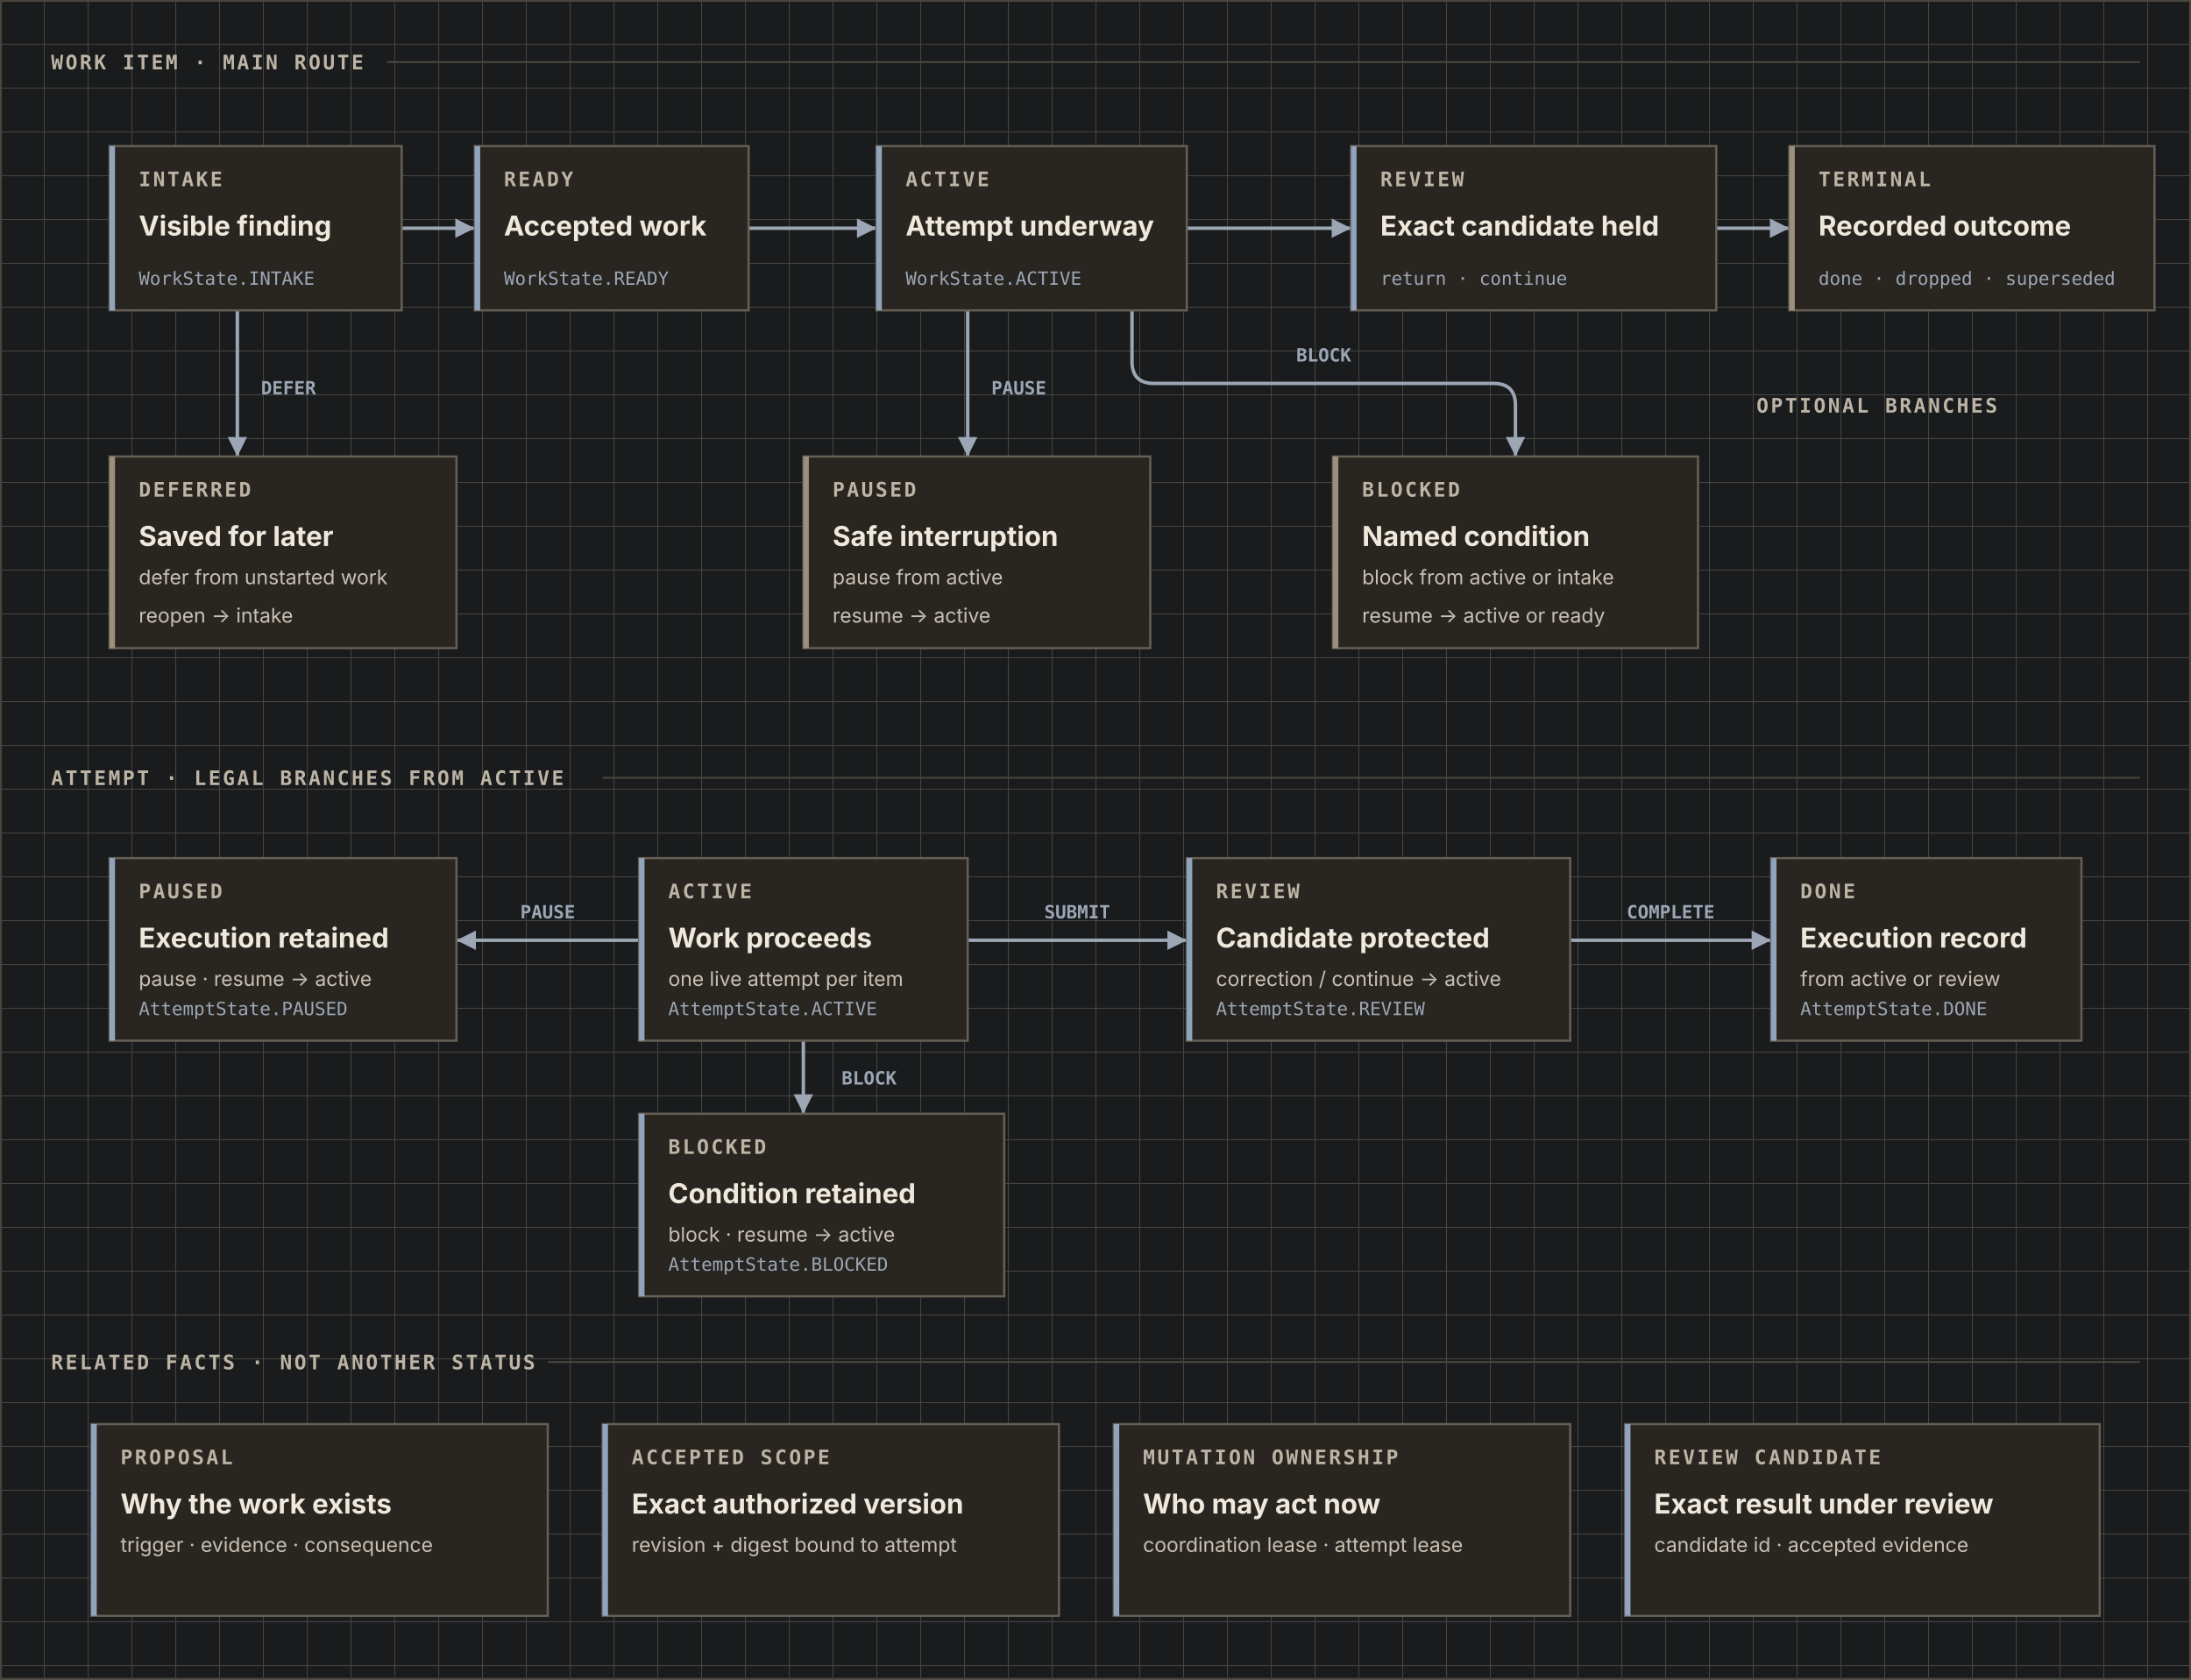
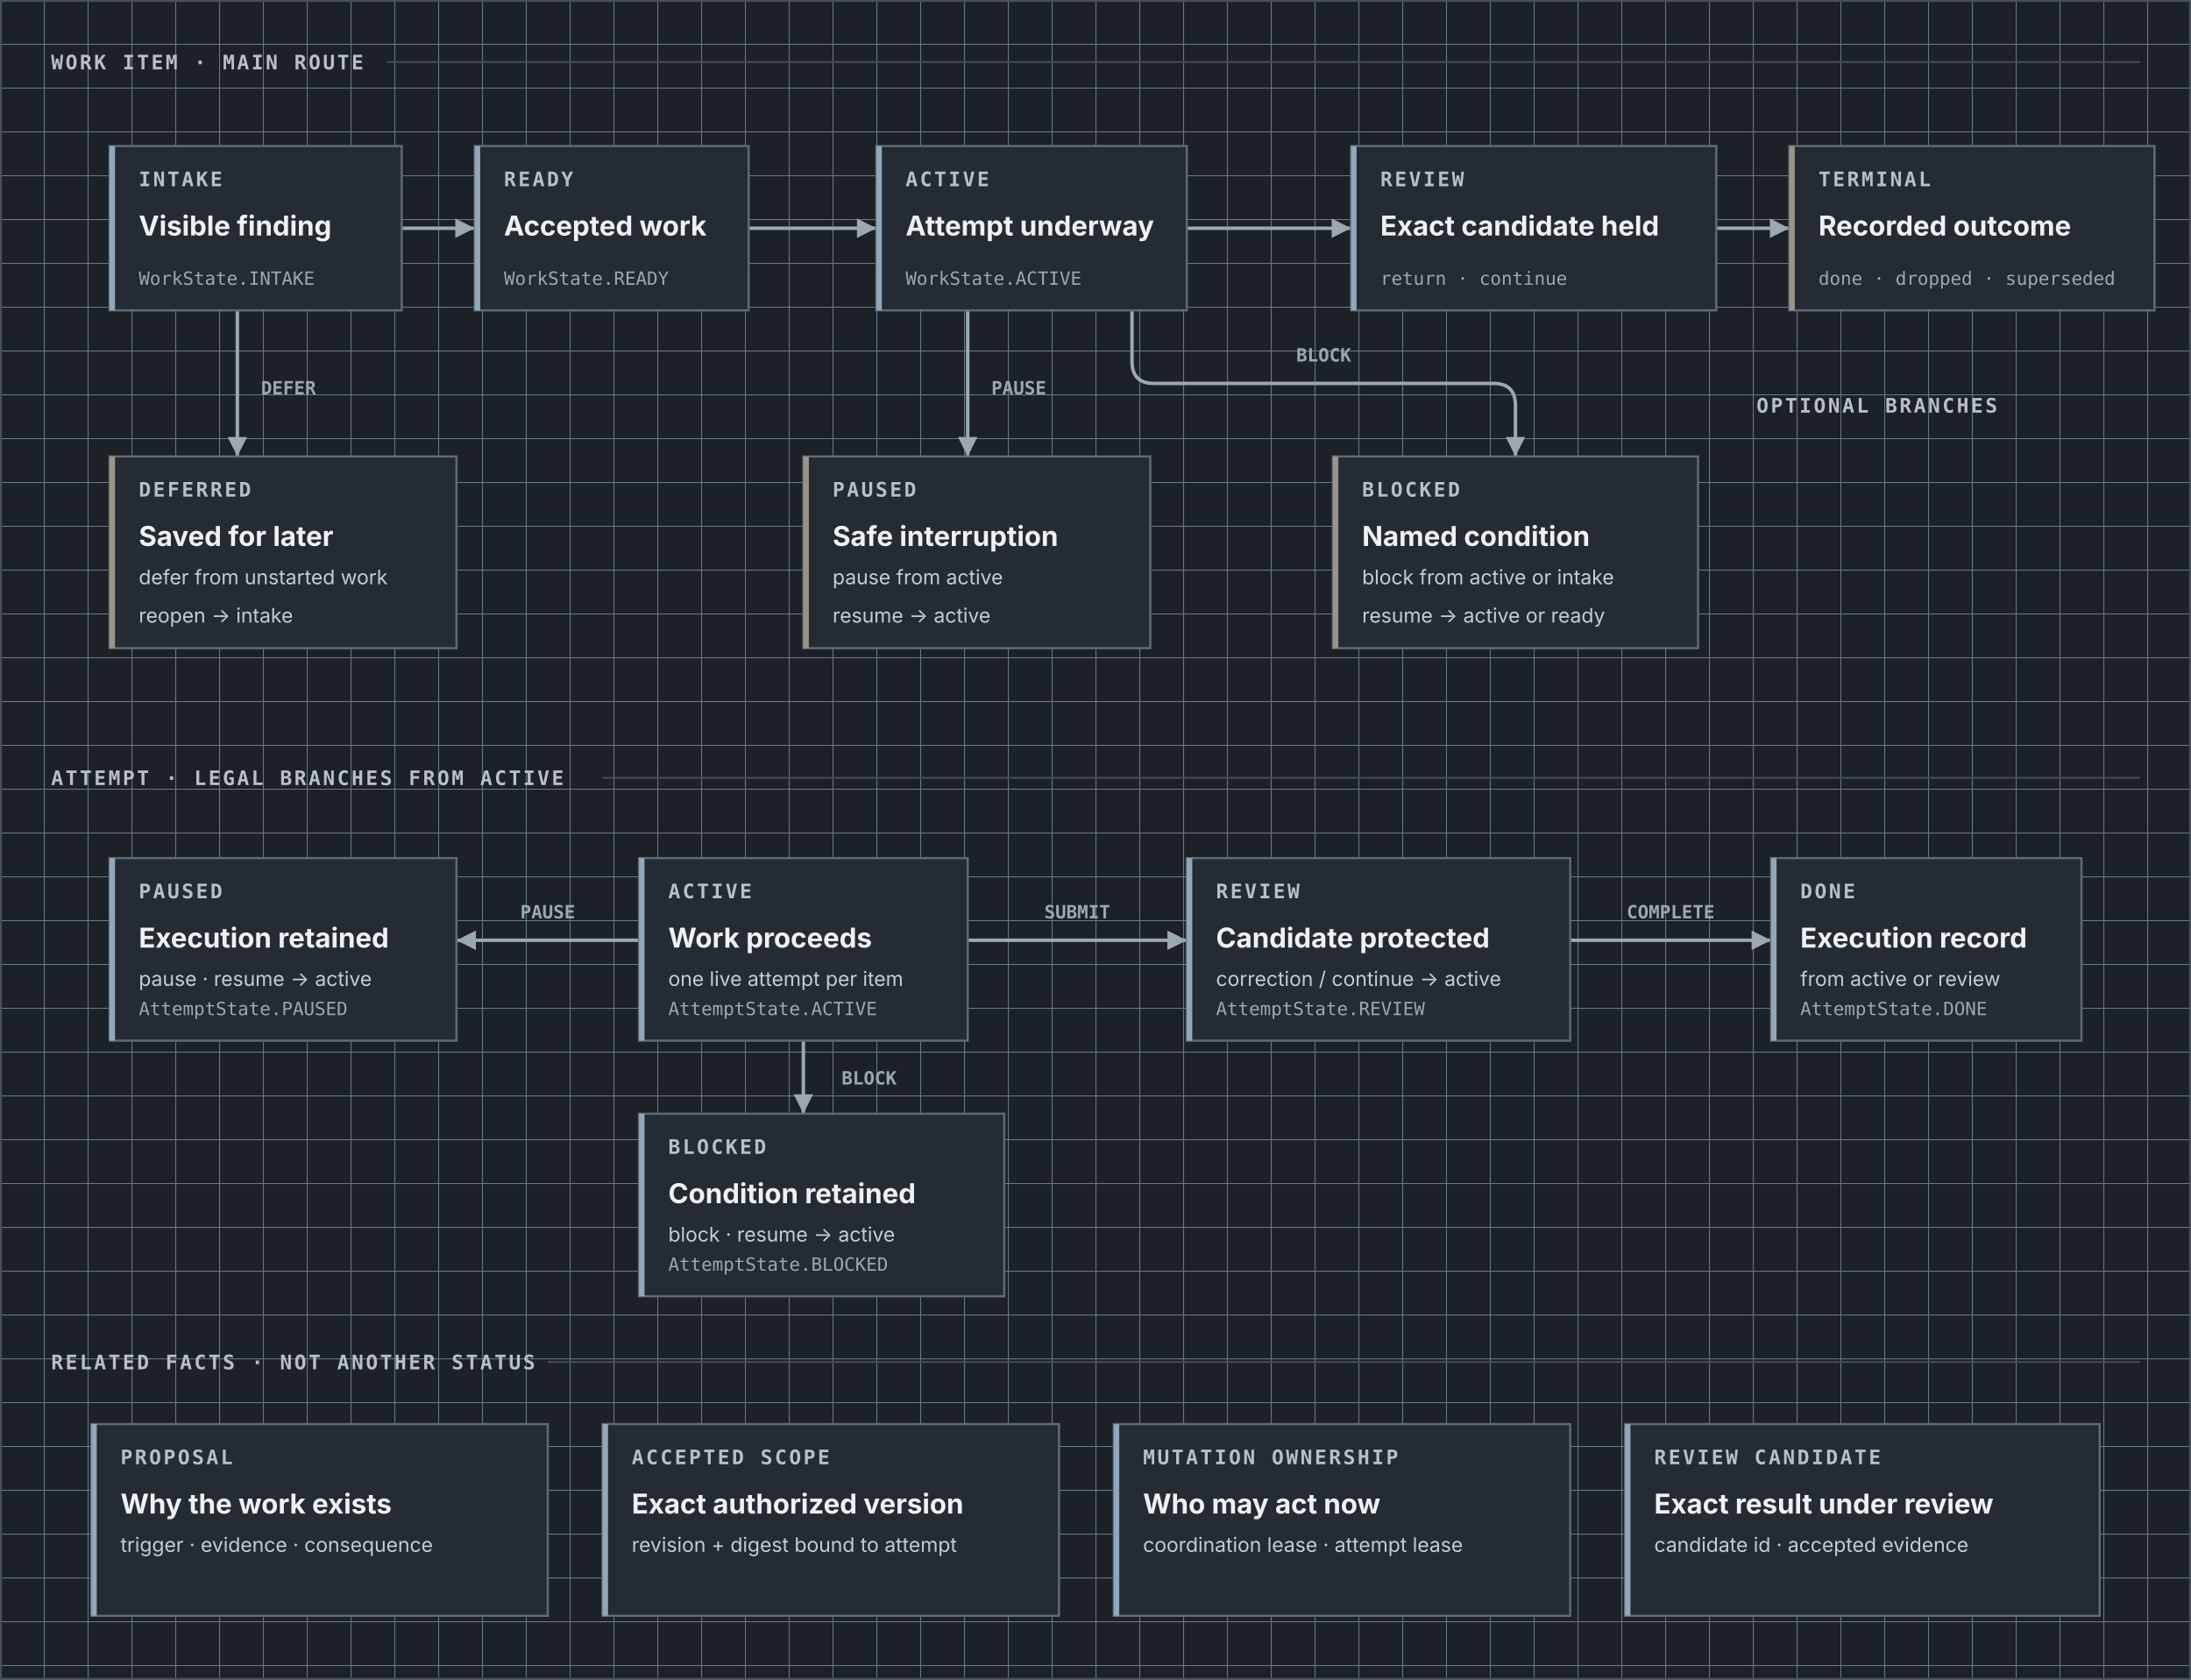
<svg xmlns="http://www.w3.org/2000/svg" role="img" aria-labelledby="title description" viewBox="0 0 1200 920">
  <defs>
    <pattern id="grid" width="24" height="24" patternUnits="userSpaceOnUse">
-       <path d="M24 0H0V24" fill="none" stroke="#454541" stroke-width="1" />
+       <path d="M24 0H0V24" fill="none" stroke="#65798b" stroke-width="1" />
    </pattern>
    <marker id="arrow" viewBox="0 0 10 10" refX="9" refY="5" markerWidth="7" markerHeight="7" orient="auto">
-       <path d="M1 1L9 5L1 9Z" fill="#9ca6b5" />
+       <path d="M1 1L9 5L1 9Z" fill="#9ba8b1" />
    </marker>
    <style>
-       text { font-family: ui-sans-serif, system-ui, -apple-system, BlinkMacSystemFont, "Segoe UI", sans-serif; fill: #eee8dd; }
+       text { font-family: ui-sans-serif, system-ui, -apple-system, BlinkMacSystemFont, "Segoe UI", sans-serif; fill: #edf1f2; }
      .section-label, .box-label, .box-meta, .connector-label, .note-meta { font-family: ui-monospace, SFMono-Regular, Menlo, monospace; }
-       .section-label, .box-label { font-size: 11px; font-weight: 700; letter-spacing: 0.11em; fill: #bdb4a6; }
-       .section-subtitle { font-size: 11px; fill: #c8c0b4; }
-       .guide { stroke: #4a453c; stroke-width: 1; }
-       .connector { fill: none; stroke: #9ca6b5; stroke-width: 1.9; stroke-linecap: round; }
-       .connector-label { font-size: 10px; font-weight: 700; fill: #9ca6b5; }
-       .box { fill: #292621; stroke: #665f54; stroke-width: 1.2; }
+       .section-label, .box-label { font-size: 11px; font-weight: 700; letter-spacing: 0.11em; fill: #b7c0c5; }
+       .section-subtitle { font-size: 11px; fill: #c5cdd0; }
+       .guide { stroke: #414c55; stroke-width: 1; }
+       .connector { fill: none; stroke: #9ba8b1; stroke-width: 1.9; stroke-linecap: round; }
+       .connector-label { font-size: 10px; font-weight: 700; fill: #9ba8b1; }
+       .box { fill: #242b32; stroke: #5e6a74; stroke-width: 1.2; }
      .box-title { font-size: 15px; font-weight: 700; }
-       .box-body { font-size: 11px; fill: #c8c0b4; }
-       .box-meta { font-size: 10px; fill: #9ca6b5; }
-       .note { fill: #c8c0b4; }
-       .note-meta { font-weight: 700; letter-spacing: 0.08em; fill: #bdb4a6; }
+       .box-body { font-size: 11px; fill: #c5cdd0; }
+       .box-meta { font-size: 10px; fill: #9ba8b1; }
+       .note { fill: #c5cdd0; }
+       .note-meta { font-weight: 700; letter-spacing: 0.08em; fill: #b7c0c5; }
    </style>
  </defs>
-   <rect width="1200" height="920" fill="#191b1d" />
+   <rect width="1200" height="920" fill="#1c2127" />
  <rect width="1200" height="920" fill="url(#grid)" />
  <text x="28" y="38" class="section-label">WORK ITEM · MAIN ROUTE</text>
  <text x="962" y="226" class="section-label">OPTIONAL BRANCHES</text>
  <text x="28" y="430" class="section-label">ATTEMPT · LEGAL BRANCHES FROM ACTIVE</text>
  <text x="28" y="750" class="section-label">RELATED FACTS · NOT ANOTHER STATUS</text>
  <line x1="212" y1="34" x2="1172" y2="34" class="guide" />
  <line x1="330" y1="426" x2="1172" y2="426" class="guide" />
  <line x1="300" y1="746" x2="1172" y2="746" class="guide" />
  <path d="M220 125L260 125" class="connector" marker-end="url(#arrow)" />
  <path d="M410 125L480 125" class="connector" marker-end="url(#arrow)" />
  <path d="M650 125L740 125" class="connector" marker-end="url(#arrow)" />
  <path d="M940 125L980 125" class="connector" marker-end="url(#arrow)" />
  <path d="M130 170L130 250" class="connector" marker-end="url(#arrow)" />
  <text x="158" y="216" text-anchor="middle" class="connector-label">DEFER</text>
  <path d="M530 170L530 250" class="connector" marker-end="url(#arrow)" />
  <text x="558" y="216" text-anchor="middle" class="connector-label">PAUSE</text>
  <path d="M620 170L620 198Q620 210 632 210L818 210Q830 210 830 222L830 250" class="connector" marker-end="url(#arrow)" />
  <text x="725" y="198" text-anchor="middle" class="connector-label">BLOCK</text>
  <path d="M350 515L250 515" class="connector" marker-end="url(#arrow)" />
  <text x="300" y="503" text-anchor="middle" class="connector-label">PAUSE</text>
  <path d="M440 570L440 610" class="connector" marker-end="url(#arrow)" />
  <text x="476" y="594" text-anchor="middle" class="connector-label">BLOCK</text>
  <path d="M530 515L650 515" class="connector" marker-end="url(#arrow)" />
  <text x="590" y="503" text-anchor="middle" class="connector-label">SUBMIT</text>
  <path d="M860 515L970 515" class="connector" marker-end="url(#arrow)" />
  <text x="915" y="503" text-anchor="middle" class="connector-label">COMPLETE</text>
  <rect x="60" y="80" width="160" height="90" class="box" />
-   <rect x="60" y="80" width="3" height="90" fill="#91a4bd" />
+   <rect x="60" y="80" width="3" height="90" fill="#91a7bb" />
  <text x="76" y="102" class="box-label">INTAKE</text>
  <text x="76" y="129" class="box-title">Visible finding</text>
  <text x="76" y="156" class="box-meta">WorkState.INTAKE</text>
  <rect x="260" y="80" width="150" height="90" class="box" />
-   <rect x="260" y="80" width="3" height="90" fill="#91a4bd" />
+   <rect x="260" y="80" width="3" height="90" fill="#91a7bb" />
  <text x="276" y="102" class="box-label">READY</text>
  <text x="276" y="129" class="box-title">Accepted work</text>
  <text x="276" y="156" class="box-meta">WorkState.READY</text>
  <rect x="480" y="80" width="170" height="90" class="box" />
-   <rect x="480" y="80" width="3" height="90" fill="#91a4bd" />
+   <rect x="480" y="80" width="3" height="90" fill="#91a7bb" />
  <text x="496" y="102" class="box-label">ACTIVE</text>
  <text x="496" y="129" class="box-title">Attempt underway</text>
  <text x="496" y="156" class="box-meta">WorkState.ACTIVE</text>
  <rect x="740" y="80" width="200" height="90" class="box" />
-   <rect x="740" y="80" width="3" height="90" fill="#91a4bd" />
+   <rect x="740" y="80" width="3" height="90" fill="#91a7bb" />
  <text x="756" y="102" class="box-label">REVIEW</text>
  <text x="756" y="129" class="box-title">Exact candidate held</text>
  <text x="756" y="156" class="box-meta">return · continue</text>
  <rect x="980" y="80" width="200" height="90" class="box" />
-   <rect x="980" y="80" width="3" height="90" fill="#9b8f7e" />
+   <rect x="980" y="80" width="3" height="90" fill="#9b948b" />
  <text x="996" y="102" class="box-label">TERMINAL</text>
  <text x="996" y="129" class="box-title">Recorded outcome</text>
  <text x="996" y="156" class="box-meta">done · dropped · superseded</text>
  <rect x="60" y="250" width="190" height="105" class="box" />
-   <rect x="60" y="250" width="3" height="105" fill="#9b8f7e" />
+   <rect x="60" y="250" width="3" height="105" fill="#9b948b" />
  <text x="76" y="272" class="box-label">DEFERRED</text>
  <text x="76" y="299" class="box-title">Saved for later</text>
  <text x="76" y="320" class="box-body">defer from unstarted work</text>
  <text x="76" y="341" class="box-body">reopen → intake</text>
  <rect x="440" y="250" width="190" height="105" class="box" />
-   <rect x="440" y="250" width="3" height="105" fill="#9b8f7e" />
+   <rect x="440" y="250" width="3" height="105" fill="#9b948b" />
  <text x="456" y="272" class="box-label">PAUSED</text>
  <text x="456" y="299" class="box-title">Safe interruption</text>
  <text x="456" y="320" class="box-body">pause from active</text>
  <text x="456" y="341" class="box-body">resume → active</text>
  <rect x="730" y="250" width="200" height="105" class="box" />
-   <rect x="730" y="250" width="3" height="105" fill="#9b8f7e" />
+   <rect x="730" y="250" width="3" height="105" fill="#9b948b" />
  <text x="746" y="272" class="box-label">BLOCKED</text>
  <text x="746" y="299" class="box-title">Named condition</text>
  <text x="746" y="320" class="box-body">block from active or intake</text>
  <text x="746" y="341" class="box-body">resume → active or ready</text>
  <rect x="60" y="470" width="190" height="100" class="box" />
-   <rect x="60" y="470" width="3" height="100" fill="#91a4bd" />
+   <rect x="60" y="470" width="3" height="100" fill="#91a7bb" />
  <text x="76" y="492" class="box-label">PAUSED</text>
  <text x="76" y="519" class="box-title">Execution retained</text>
  <text x="76" y="540" class="box-body">pause · resume → active</text>
  <text x="76" y="556" class="box-meta">AttemptState.PAUSED</text>
  <rect x="350" y="470" width="180" height="100" class="box" />
-   <rect x="350" y="470" width="3" height="100" fill="#91a4bd" />
+   <rect x="350" y="470" width="3" height="100" fill="#91a7bb" />
  <text x="366" y="492" class="box-label">ACTIVE</text>
  <text x="366" y="519" class="box-title">Work proceeds</text>
  <text x="366" y="540" class="box-body">one live attempt per item</text>
  <text x="366" y="556" class="box-meta">AttemptState.ACTIVE</text>
  <rect x="650" y="470" width="210" height="100" class="box" />
-   <rect x="650" y="470" width="3" height="100" fill="#91a4bd" />
+   <rect x="650" y="470" width="3" height="100" fill="#91a7bb" />
  <text x="666" y="492" class="box-label">REVIEW</text>
  <text x="666" y="519" class="box-title">Candidate protected</text>
  <text x="666" y="540" class="box-body">correction / continue → active</text>
  <text x="666" y="556" class="box-meta">AttemptState.REVIEW</text>
  <rect x="970" y="470" width="170" height="100" class="box" />
-   <rect x="970" y="470" width="3" height="100" fill="#91a4bd" />
+   <rect x="970" y="470" width="3" height="100" fill="#91a7bb" />
  <text x="986" y="492" class="box-label">DONE</text>
  <text x="986" y="519" class="box-title">Execution record</text>
  <text x="986" y="540" class="box-body">from active or review</text>
  <text x="986" y="556" class="box-meta">AttemptState.DONE</text>
  <rect x="350" y="610" width="200" height="100" class="box" />
-   <rect x="350" y="610" width="3" height="100" fill="#91a4bd" />
+   <rect x="350" y="610" width="3" height="100" fill="#91a7bb" />
  <text x="366" y="632" class="box-label">BLOCKED</text>
  <text x="366" y="659" class="box-title">Condition retained</text>
  <text x="366" y="680" class="box-body">block · resume → active</text>
  <text x="366" y="696" class="box-meta">AttemptState.BLOCKED</text>
  <rect x="50" y="780" width="250" height="105" class="box" />
-   <rect x="50" y="780" width="3" height="105" fill="#91a4bd" />
+   <rect x="50" y="780" width="3" height="105" fill="#91a7bb" />
  <text x="66" y="802" class="box-label">PROPOSAL</text>
  <text x="66" y="829" class="box-title">Why the work exists</text>
  <text x="66" y="850" class="box-body">trigger · evidence · consequence</text>
  <rect x="330" y="780" width="250" height="105" class="box" />
-   <rect x="330" y="780" width="3" height="105" fill="#91a4bd" />
+   <rect x="330" y="780" width="3" height="105" fill="#91a7bb" />
  <text x="346" y="802" class="box-label">ACCEPTED SCOPE</text>
  <text x="346" y="829" class="box-title">Exact authorized version</text>
  <text x="346" y="850" class="box-body">revision + digest bound to attempt</text>
  <rect x="610" y="780" width="250" height="105" class="box" />
-   <rect x="610" y="780" width="3" height="105" fill="#91a4bd" />
+   <rect x="610" y="780" width="3" height="105" fill="#91a7bb" />
  <text x="626" y="802" class="box-label">MUTATION OWNERSHIP</text>
  <text x="626" y="829" class="box-title">Who may act now</text>
  <text x="626" y="850" class="box-body">coordination lease · attempt lease</text>
  <rect x="890" y="780" width="260" height="105" class="box" />
-   <rect x="890" y="780" width="3" height="105" fill="#91a4bd" />
+   <rect x="890" y="780" width="3" height="105" fill="#91a7bb" />
  <text x="906" y="802" class="box-label">REVIEW CANDIDATE</text>
  <text x="906" y="829" class="box-title">Exact result under review</text>
  <text x="906" y="850" class="box-body">candidate id · accepted evidence</text>
-   <rect x="0.5" y="0.5" width="1199" height="919" fill="none" stroke="#4b463d" />
+   <rect x="0.5" y="0.5" width="1199" height="919" fill="none" stroke="#45515c" />
</svg>
